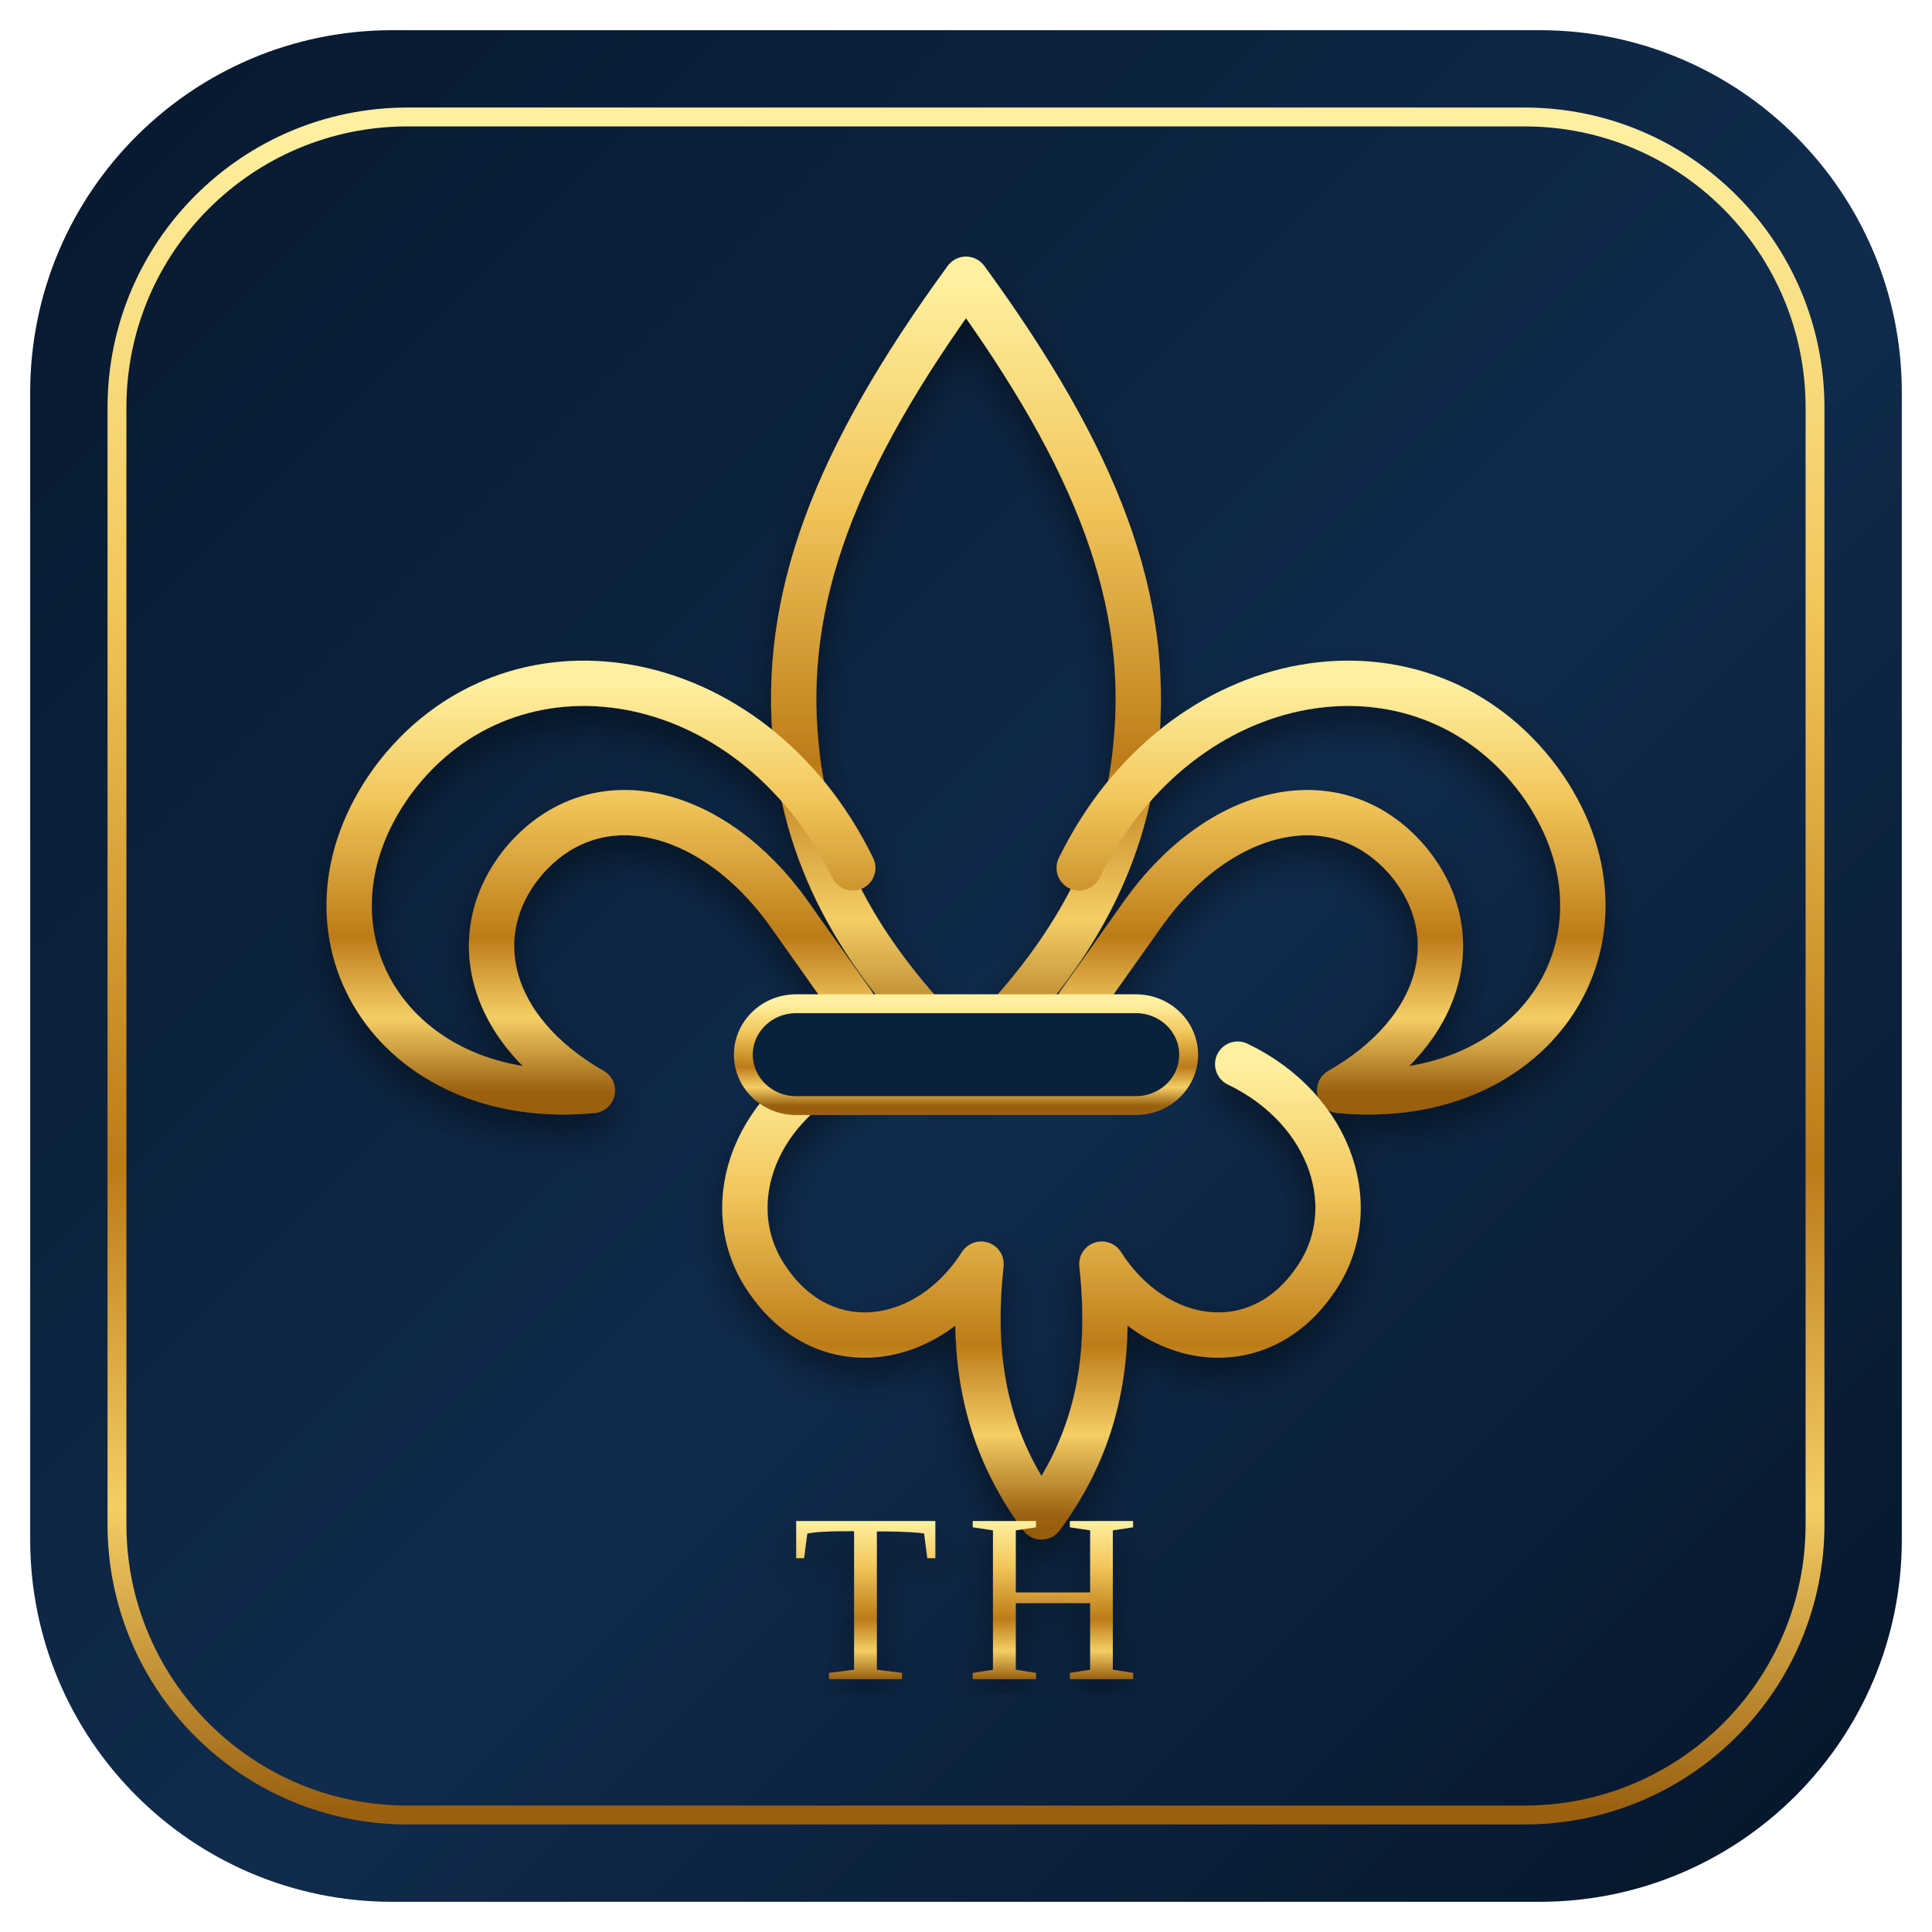
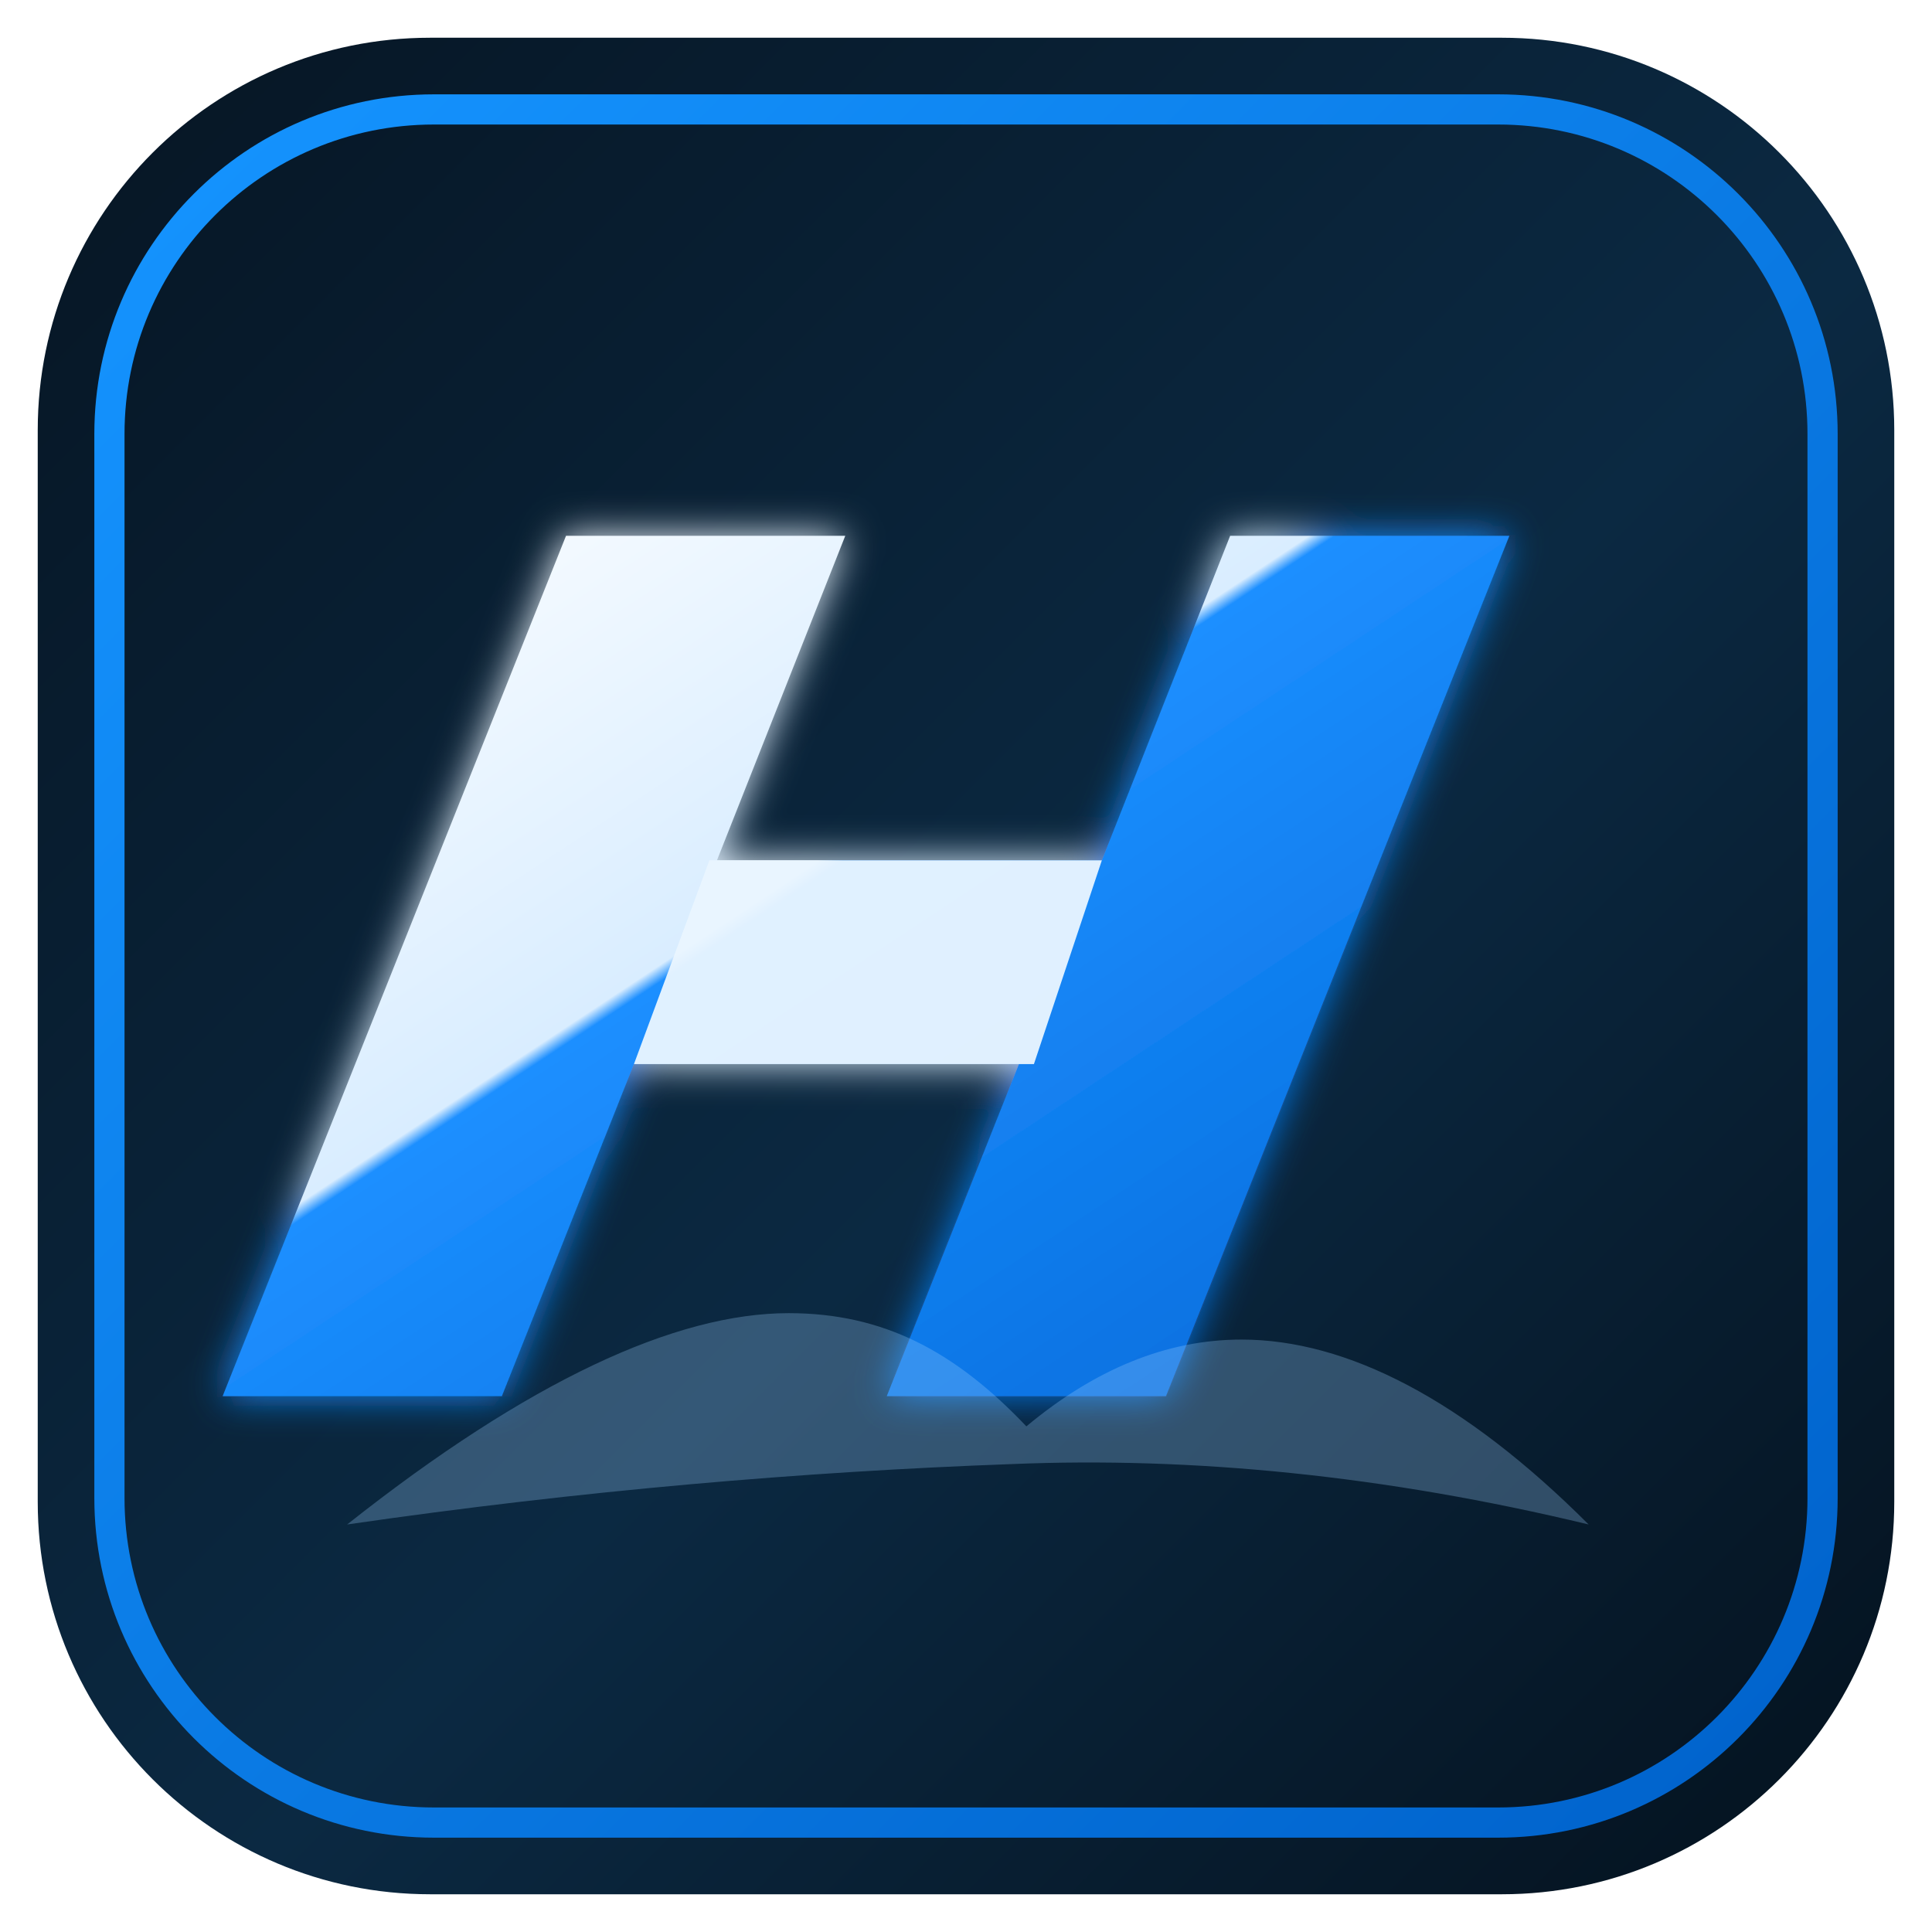
- <svg xmlns="http://www.w3.org/2000/svg" viewBox="0 0 512 512" role="img" aria-label="TenderHawk TH Fleur-de-lis">
+ <svg xmlns="http://www.w3.org/2000/svg" viewBox="0 0 512 512" role="img" aria-label="HOFILIGHT ONE H">
  <defs>
    <linearGradient id="bg" x1="0" y1="0" x2="1" y2="1">
-       <stop stop-color="#07182d" />
-       <stop offset=".55" stop-color="#102b4d" />
-       <stop offset="1" stop-color="#061528" />
+       <stop stop-color="#061523" />
+       <stop offset=".55" stop-color="#0b2942" />
+       <stop offset="1" stop-color="#04111d" />
    </linearGradient>
-     <linearGradient id="g" x1="0" y1="0" x2="0" y2="1">
-       <stop stop-color="#fff0a0" />
-       <stop offset=".28" stop-color="#f2c75c" />
-       <stop offset=".62" stop-color="#bd7b18" />
-       <stop offset=".82" stop-color="#f4ce65" />
-       <stop offset="1" stop-color="#9a6010" />
+     <linearGradient id="blue" x1="0" y1="0" x2="1" y2="1">
+       <stop stop-color="#ffffff" />
+       <stop offset=".42" stop-color="#d9edff" />
+       <stop offset=".43" stop-color="#1d8fff" />
+       <stop offset="1" stop-color="#0068d8" />
    </linearGradient>
-     <filter id="s">
-       <feDropShadow dx="0" dy="5" stdDeviation="5" flood-opacity=".45" />
+     <linearGradient id="edge" x1="0" y1="0" x2="1" y2="1">
+       <stop stop-color="#1594ff" />
+       <stop offset="1" stop-color="#0062cb" />
+     </linearGradient>
+     <filter id="glow">
+       <feGaussianBlur stdDeviation="5" result="b" />
+       <feMerge>
+         <feMergeNode in="b" />
+         <feMergeNode in="SourceGraphic" />
+       </feMerge>
    </filter>
  </defs>
-   <rect x="8" y="8" width="496" height="496" rx="96" fill="url(#bg)" />
-   <rect x="31" y="31" width="450" height="450" rx="77" fill="none" stroke="url(#g)" stroke-width="5" />
-   <g fill="none" stroke="url(#g)" stroke-width="12" stroke-linecap="round" stroke-linejoin="round" filter="url(#s)">
-     <path d="M256 74c-35 48-49 85-45 124 3 31 18 57 45 83 27-26 42-52 45-83 4-39-10-76-45-124Z" />
-     <path d="M226 230c-27-55-91-65-122-23-29 40 0 87 53 82-28-16-34-42-18-61 19-22 50-14 70 14l17 24" />
-     <path d="M286 230c27-55 91-65 122-23 29 40 0 87-53 82 28-16 34-42 18-61-19-22-50-14-70 14l-17 24" />
-     <path d="M224 282c-25 12-34 39-20 58 15 21 42 17 56-5-3 27 2 48 16 67 14-19 19-40 16-67 14 22 41 26 56 5 14-19 5-46-20-58" />
+   <rect x="10" y="10" width="492" height="492" rx="104" fill="url(#bg)" />
+   <rect x="29" y="29" width="454" height="454" rx="86" fill="none" stroke="url(#edge)" stroke-width="8" />
+   <g filter="url(#glow)">
+     <path d="M150 142h74l-34 86h102l34-86h74l-91 228h-74l35-88H168l-35 88H59l91-228Z" fill="url(#blue)" />
+     <path d="M188 228h104l-18 54H168l20-54Z" fill="#eaf6ff" opacity=".95" />
  </g>
-   <rect x="197" y="266" width="118" height="27" rx="14" fill="#0a213b" stroke="url(#g)" stroke-width="5" />
-   <path d="M132 423h66M314 423h66" stroke="url(#g)" stroke-width="3" />
-   <text x="256" y="445" text-anchor="middle" font-family="Georgia,'Times New Roman',serif" font-size="64" font-weight="500" letter-spacing="7" fill="url(#g)" filter="url(#s)">TH</text>
+   <path d="M92 404c48-38 87-56 117-56 25 0 44 10 63 30 18-15 37-23 57-23 28 0 59 16 92 49-54-13-105-18-153-16-55 2-114 7-176 16Z" fill="#9fd2ff" opacity=".28" />
</svg>
